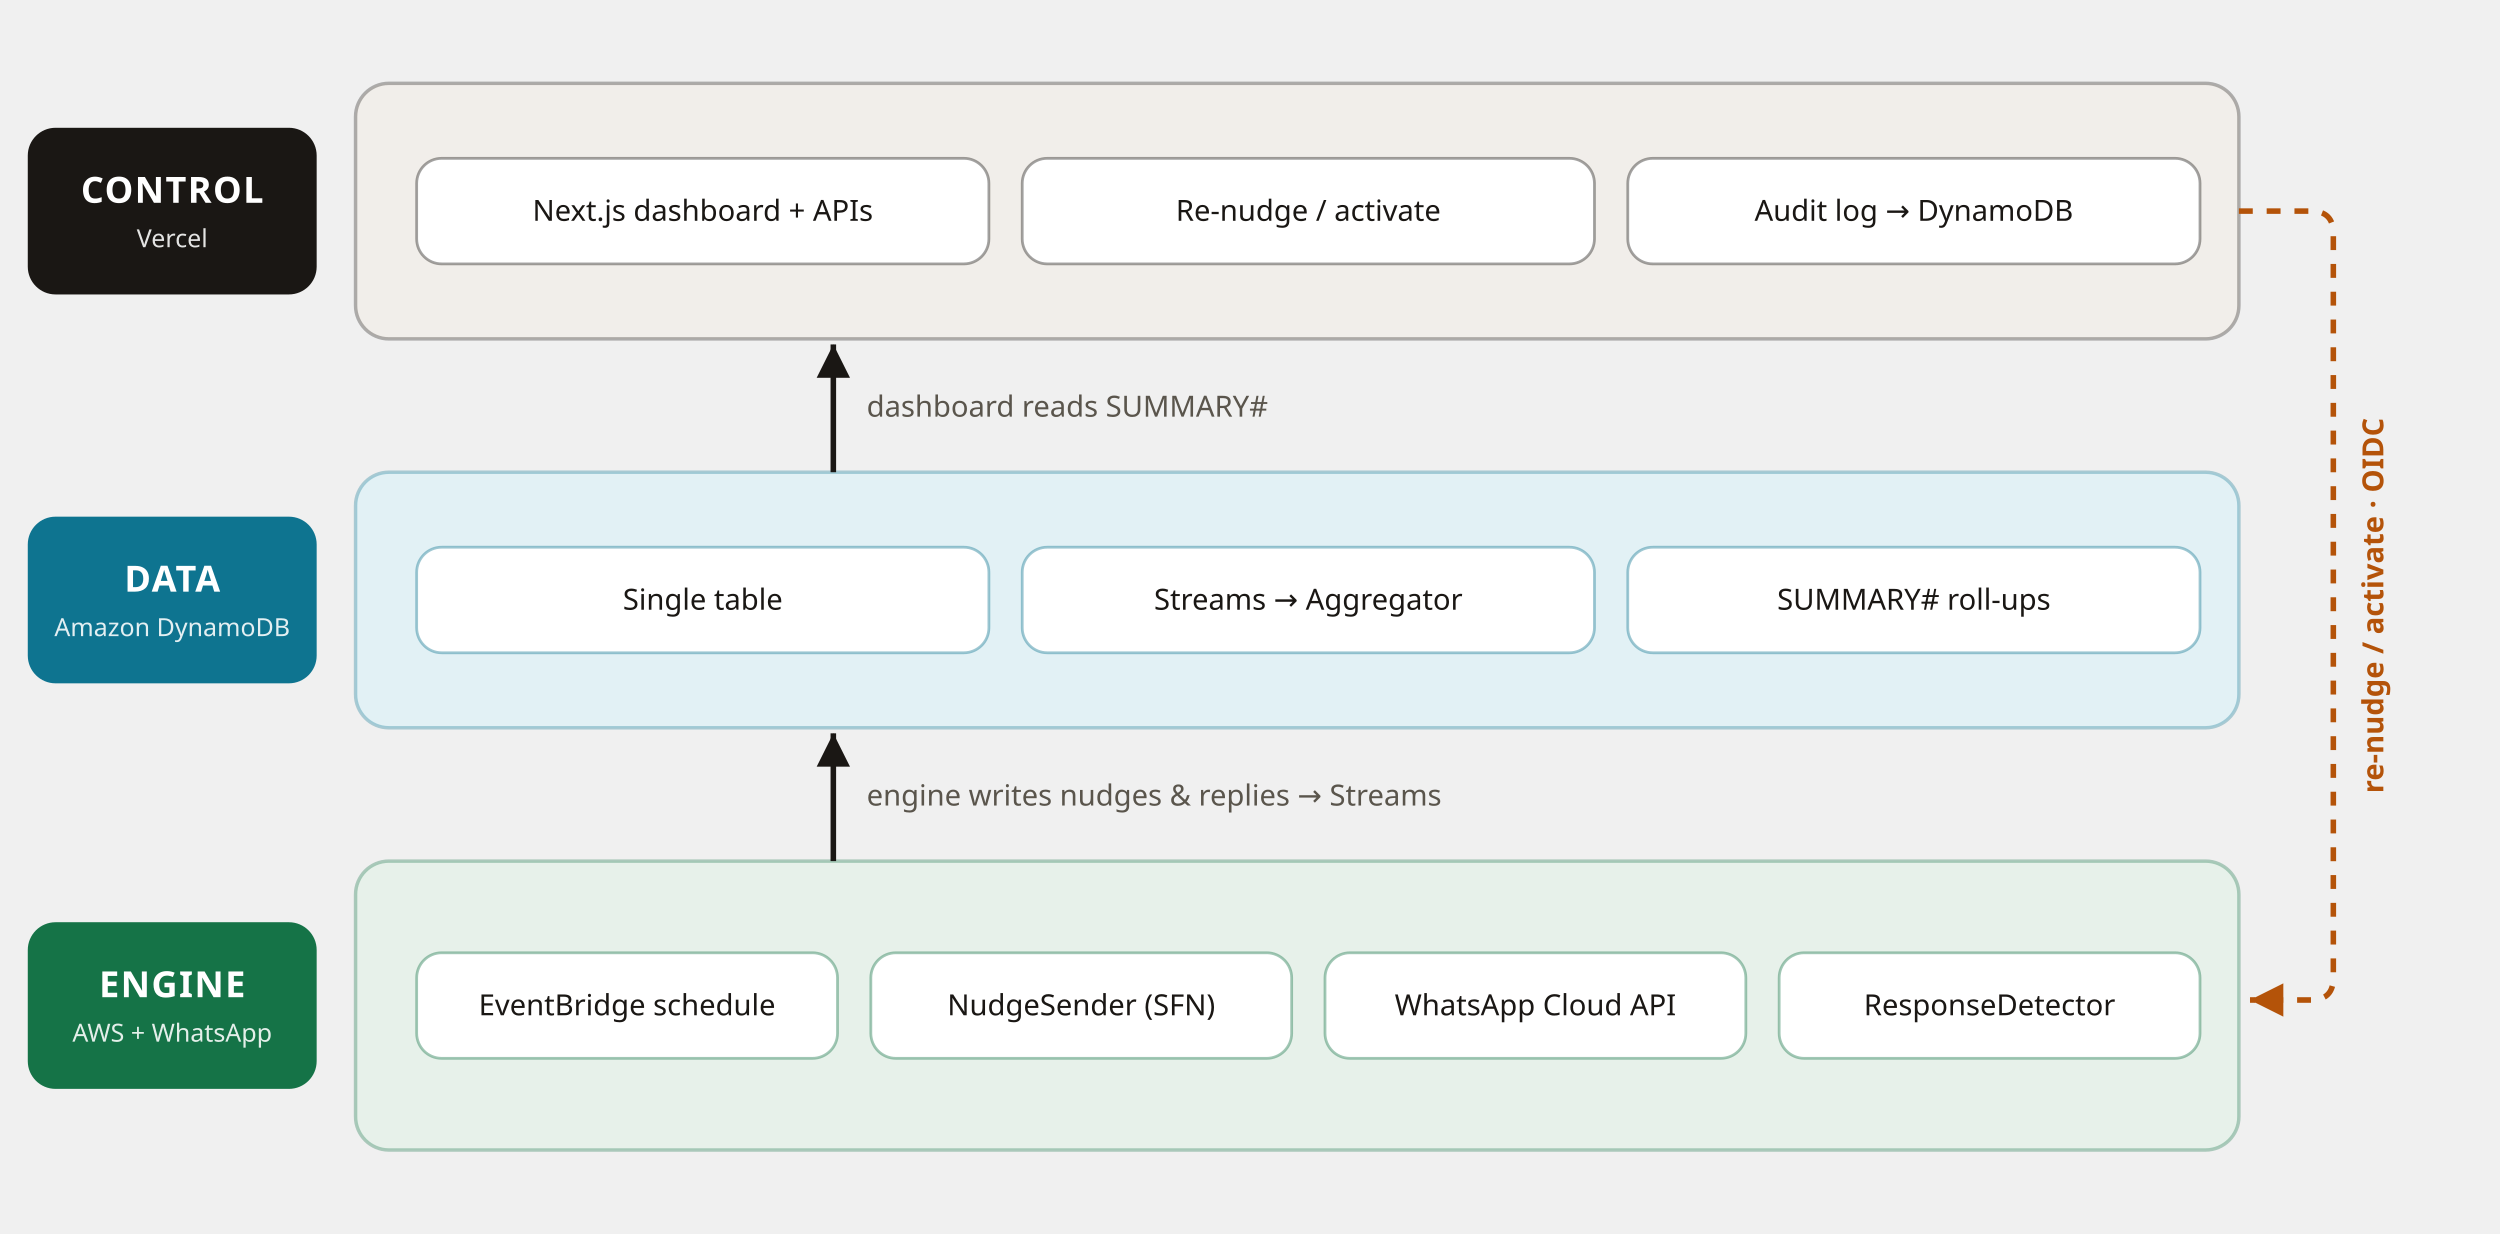
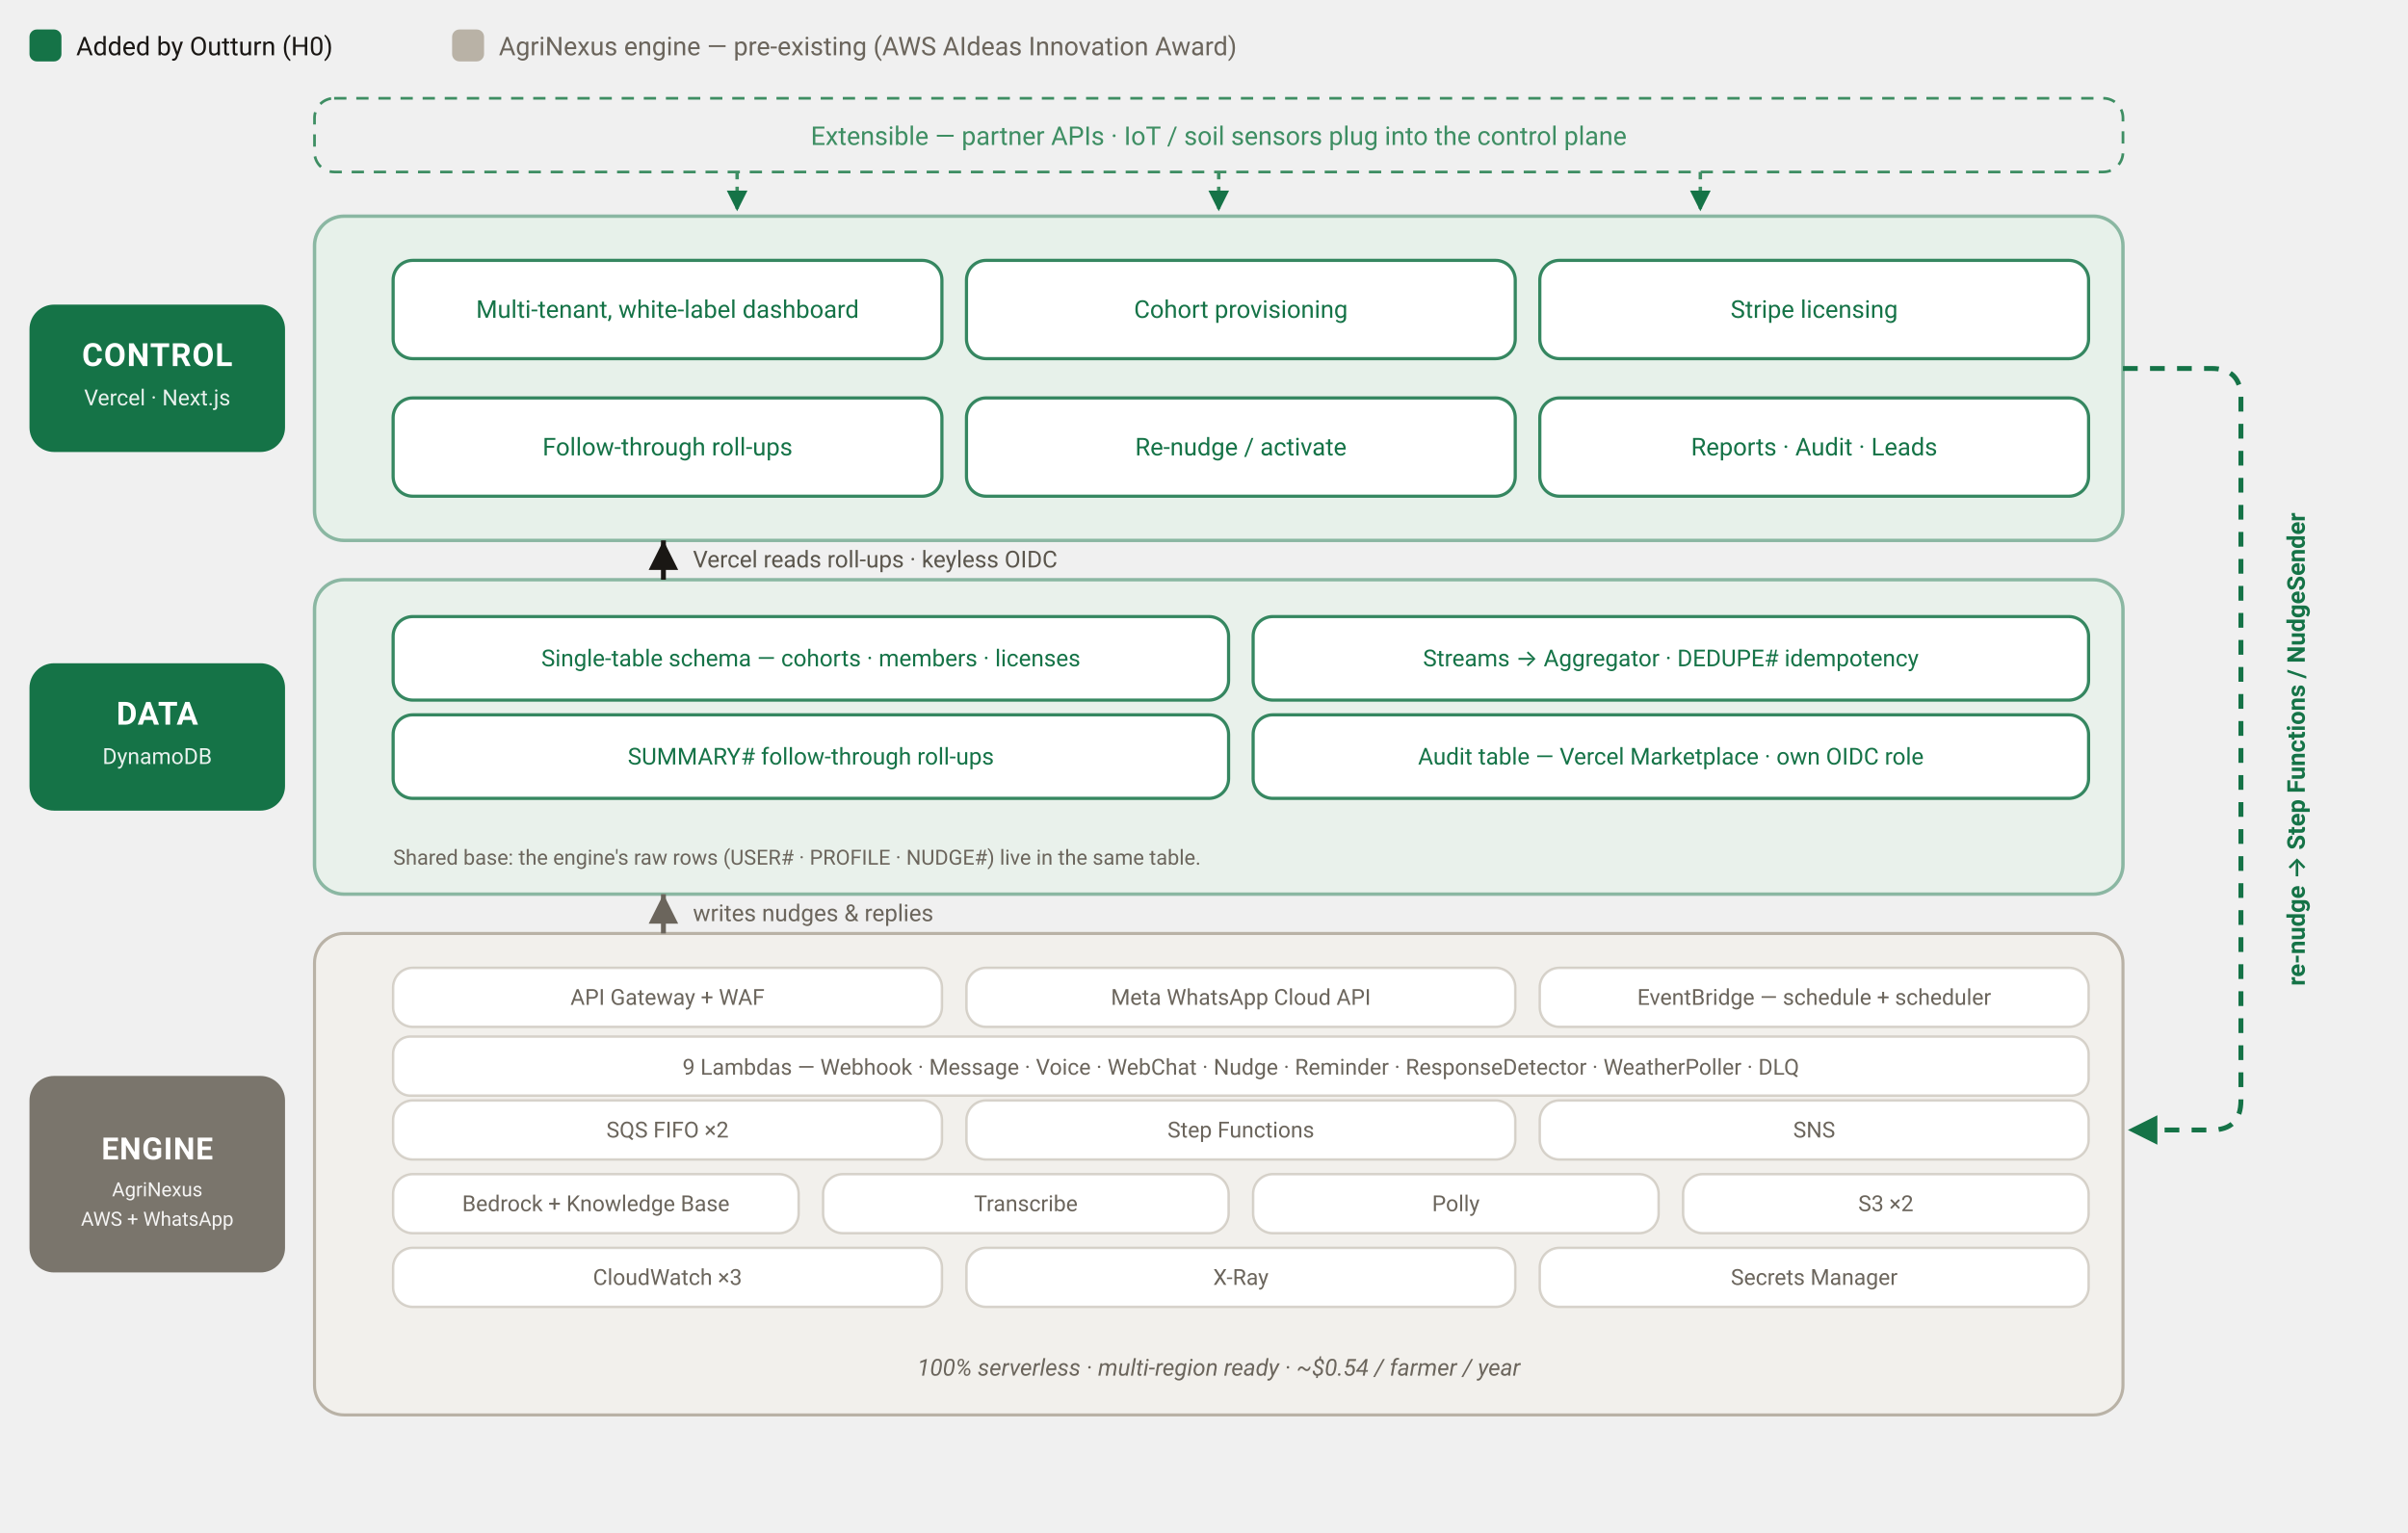
- <svg xmlns="http://www.w3.org/2000/svg" viewBox="0 0 900 444" role="img" aria-labelledby="archt archd" style="display:block;width:100%;min-width:680px;max-width:900px;height:auto;margin:0 auto" font-family="system-ui, sans-serif">
+ <svg xmlns="http://www.w3.org/2000/svg" viewBox="0 0 980 624" role="img" aria-labelledby="archt archd" style="display:block;width:100%;min-width:720px;max-width:980px;height:auto;margin:0 auto" font-family="system-ui, -apple-system, Segoe UI, Roboto, sans-serif">
  <defs>
-     <marker id="ahInk" markerWidth="8" markerHeight="8" refX="6" refY="3" orient="auto">
+     <marker id="ahInk" markerWidth="9" markerHeight="9" refX="6" refY="3" orient="auto">
      <path d="M0,0 L6,3 L0,6 Z" fill="#1A1714" />
    </marker>
-     <marker id="ahAmber" markerWidth="8" markerHeight="8" refX="6" refY="3" orient="auto">
-       <path d="M0,0 L6,3 L0,6 Z" fill="#B45309" />
+     <marker id="ahGreen" markerWidth="9" markerHeight="9" refX="6" refY="3" orient="auto">
+       <path d="M0,0 L6,3 L0,6 Z" fill="#157347" />
+     </marker>
+     <marker id="ahMute" markerWidth="9" markerHeight="9" refX="6" refY="3" orient="auto">
+       <path d="M0,0 L6,3 L0,6 Z" fill="#6B655C" />
    </marker>
  </defs>
  <g>
-     <rect x="128" y="30" width="678" height="92" rx="12" fill="#F1EEEA" stroke="#1A1714" stroke-opacity="0.32" stroke-width="1.25" />
-     <rect x="10" y="46" width="104" height="60" rx="10" fill="#1A1714" />
-     <text x="62" y="73" text-anchor="middle" font-size="13" font-weight="700" fill="#fff" letter-spacing="0.5">CONTROL</text>
-     <text x="62" y="89" text-anchor="middle" font-size="9" fill="#fff" opacity="0.88">Vercel</text>
-     <g>
-       <rect x="150" y="57" width="206" height="38" rx="9" fill="#fff" stroke="#1A1714" stroke-opacity="0.4" />
-       <text x="253" y="79.5" text-anchor="middle" font-size="10.5" fill="#1A1714">Next.js dashboard + APIs</text>
-     </g>
-     <g>
-       <rect x="368" y="57" width="206" height="38" rx="9" fill="#fff" stroke="#1A1714" stroke-opacity="0.4" />
-       <text x="471" y="79.5" text-anchor="middle" font-size="10.5" fill="#1A1714">Re-nudge / activate</text>
-     </g>
-     <g>
-       <rect x="586" y="57" width="206" height="38" rx="9" fill="#fff" stroke="#1A1714" stroke-opacity="0.4" />
-       <text x="689" y="79.5" text-anchor="middle" font-size="10.5" fill="#1A1714">Audit log → DynamoDB</text>
-     </g>
+     <rect x="12" y="12" width="13" height="13" rx="3" fill="#157347" />
+     <text x="31" y="22.5" font-size="10.5" fill="#1A1714">Added by Outturn (H0)</text>
+     <rect x="184" y="12" width="13" height="13" rx="3" fill="#B9B2A6" />
+     <text x="203" y="22.5" font-size="10.5" fill="#6B655C">AgriNexus engine — pre-existing (AWS AIdeas Innovation Award)</text>
+   </g>
+   <rect x="128" y="40" width="736" height="30" rx="8" fill="none" stroke="#3E8E63" stroke-width="1.1" stroke-dasharray="5 4" />
+   <text x="496" y="59" text-anchor="middle" font-size="10.5" fill="#3E8E63">Extensible — partner APIs · IoT / soil sensors plug into the control plane</text>
+   <line x1="300" y1="70" x2="300" y2="86" stroke="#3E8E63" stroke-width="1.4" stroke-dasharray="3 3" marker-end="url(#ahGreen)" />
+   <line x1="496" y1="70" x2="496" y2="86" stroke="#3E8E63" stroke-width="1.4" stroke-dasharray="3 3" marker-end="url(#ahGreen)" />
+   <line x1="692" y1="70" x2="692" y2="86" stroke="#3E8E63" stroke-width="1.4" stroke-dasharray="3 3" marker-end="url(#ahGreen)" />
+   <rect x="128" y="88" width="736" height="132" rx="12" fill="#E7F1EA" stroke="#157347" stroke-opacity="0.45" stroke-width="1.4" />
+   <rect x="12" y="124" width="104" height="60" rx="10" fill="#157347" />
+   <text x="64" y="149" text-anchor="middle" font-size="13" font-weight="700" fill="#fff" letter-spacing="0.4">CONTROL</text>
+   <text x="64" y="165" text-anchor="middle" font-size="9" fill="#fff" opacity="0.9">Vercel · Next.js</text>
+   <g>
+     <rect x="160" y="106" width="223.333" height="40" rx="8" fill="#fff" stroke="#157347" stroke-width="1.3" stroke-opacity="0.85" />
+     <text x="271.667" y="129.4" text-anchor="middle" font-size="10" fill="#157347">Multi-tenant, white-label dashboard</text>
  </g>
  <g>
-     <rect x="128" y="170" width="678" height="92" rx="12" fill="#E2F1F5" stroke="#0E7490" stroke-opacity="0.32" stroke-width="1.25" />
-     <rect x="10" y="186" width="104" height="60" rx="10" fill="#0E7490" />
-     <text x="62" y="213" text-anchor="middle" font-size="13" font-weight="700" fill="#fff" letter-spacing="0.5">DATA</text>
-     <text x="62" y="229" text-anchor="middle" font-size="9" fill="#fff" opacity="0.88">Amazon DynamoDB</text>
-     <g>
-       <rect x="150" y="197" width="206" height="38" rx="9" fill="#fff" stroke="#0E7490" stroke-opacity="0.4" />
-       <text x="253" y="219.5" text-anchor="middle" font-size="10.5" fill="#1A1714">Single table</text>
-     </g>
-     <g>
-       <rect x="368" y="197" width="206" height="38" rx="9" fill="#fff" stroke="#0E7490" stroke-opacity="0.4" />
-       <text x="471" y="219.5" text-anchor="middle" font-size="10.5" fill="#1A1714">Streams → Aggregator</text>
-     </g>
-     <g>
-       <rect x="586" y="197" width="206" height="38" rx="9" fill="#fff" stroke="#0E7490" stroke-opacity="0.4" />
-       <text x="689" y="219.5" text-anchor="middle" font-size="10.5" fill="#1A1714">SUMMARY# roll-ups</text>
-     </g>
+     <rect x="393.333" y="106" width="223.333" height="40" rx="8" fill="#fff" stroke="#157347" stroke-width="1.3" stroke-opacity="0.85" />
+     <text x="505" y="129.4" text-anchor="middle" font-size="10" fill="#157347">Cohort provisioning</text>
  </g>
  <g>
-     <rect x="128" y="310" width="678" height="104" rx="12" fill="#E7F1EA" stroke="#157347" stroke-opacity="0.32" stroke-width="1.25" />
-     <rect x="10" y="332" width="104" height="60" rx="10" fill="#157347" />
-     <text x="62" y="359" text-anchor="middle" font-size="13" font-weight="700" fill="#fff" letter-spacing="0.5">ENGINE</text>
-     <text x="62" y="375" text-anchor="middle" font-size="9" fill="#fff" opacity="0.88">AWS + WhatsApp</text>
-     <g>
-       <rect x="150" y="343" width="151.5" height="38" rx="9" fill="#fff" stroke="#157347" stroke-opacity="0.4" />
-       <text x="225.75" y="365.5" text-anchor="middle" font-size="10.5" fill="#1A1714">EventBridge schedule</text>
-     </g>
-     <g>
-       <rect x="313.5" y="343" width="151.5" height="38" rx="9" fill="#fff" stroke="#157347" stroke-opacity="0.4" />
-       <text x="389.25" y="365.5" text-anchor="middle" font-size="10.5" fill="#1A1714">NudgeSender (SFN)</text>
-     </g>
-     <g>
-       <rect x="477" y="343" width="151.5" height="38" rx="9" fill="#fff" stroke="#157347" stroke-opacity="0.4" />
-       <text x="552.75" y="365.5" text-anchor="middle" font-size="10.5" fill="#1A1714">WhatsApp Cloud API</text>
-     </g>
-     <g>
-       <rect x="640.5" y="343" width="151.5" height="38" rx="9" fill="#fff" stroke="#157347" stroke-opacity="0.4" />
-       <text x="716.25" y="365.5" text-anchor="middle" font-size="10.5" fill="#1A1714">ResponseDetector</text>
-     </g>
+     <rect x="626.667" y="106" width="223.333" height="40" rx="8" fill="#fff" stroke="#157347" stroke-width="1.3" stroke-opacity="0.85" />
+     <text x="738.333" y="129.4" text-anchor="middle" font-size="10" fill="#157347">Stripe licensing</text>
  </g>
-   <line x1="300" y1="170" x2="300" y2="124" stroke="#1A1714" stroke-width="2" marker-end="url(#ahInk)" />
-   <text x="312" y="150" font-size="10.5" fill="#5A554C">dashboard reads SUMMARY#</text>
-   <line x1="300" y1="310" x2="300" y2="264" stroke="#1A1714" stroke-width="2" marker-end="url(#ahInk)" />
-   <text x="312" y="290" font-size="10.5" fill="#5A554C">engine writes nudges &amp; replies → Streams</text>
-   <path d="M806,76 L832,76 Q840,76 840,84 L840,352 Q840,360 832,360 L810,360" fill="none" stroke="#B45309" stroke-width="2" stroke-dasharray="5 5" marker-end="url(#ahAmber)" />
-   <text transform="rotate(-90 858 218)" x="858" y="218" text-anchor="middle" font-size="10.5" font-weight="600" fill="#B45309">re-nudge / activate · OIDC</text>
+   <g>
+     <rect x="160" y="162" width="223.333" height="40" rx="8" fill="#fff" stroke="#157347" stroke-width="1.3" stroke-opacity="0.85" />
+     <text x="271.667" y="185.4" text-anchor="middle" font-size="10" fill="#157347">Follow-through roll-ups</text>
+   </g>
+   <g>
+     <rect x="393.333" y="162" width="223.333" height="40" rx="8" fill="#fff" stroke="#157347" stroke-width="1.3" stroke-opacity="0.85" />
+     <text x="505" y="185.4" text-anchor="middle" font-size="10" fill="#157347">Re-nudge / activate</text>
+   </g>
+   <g>
+     <rect x="626.667" y="162" width="223.333" height="40" rx="8" fill="#fff" stroke="#157347" stroke-width="1.3" stroke-opacity="0.85" />
+     <text x="738.333" y="185.4" text-anchor="middle" font-size="10" fill="#157347">Reports · Audit · Leads</text>
+   </g>
+   <rect x="128" y="236" width="736" height="128" rx="12" fill="#E9F1EB" stroke="#157347" stroke-opacity="0.45" stroke-width="1.4" />
+   <rect x="12" y="270" width="104" height="60" rx="10" fill="#157347" />
+   <text x="64" y="295" text-anchor="middle" font-size="13" font-weight="700" fill="#fff" letter-spacing="0.3">DATA</text>
+   <text x="64" y="311" text-anchor="middle" font-size="9" fill="#fff" opacity="0.9">DynamoDB</text>
+   <g>
+     <rect x="160" y="251" width="340" height="34" rx="8" fill="#fff" stroke="#157347" stroke-width="1.3" stroke-opacity="0.85" />
+     <text x="330" y="271.23" text-anchor="middle" font-size="9.5" fill="#157347">Single-table schema — cohorts · members · licenses</text>
+   </g>
+   <g>
+     <rect x="510" y="251" width="340" height="34" rx="8" fill="#fff" stroke="#157347" stroke-width="1.3" stroke-opacity="0.85" />
+     <text x="680" y="271.23" text-anchor="middle" font-size="9.5" fill="#157347">Streams → Aggregator · DEDUPE# idempotency</text>
+   </g>
+   <g>
+     <rect x="160" y="291" width="340" height="34" rx="8" fill="#fff" stroke="#157347" stroke-width="1.3" stroke-opacity="0.85" />
+     <text x="330" y="311.23" text-anchor="middle" font-size="9.5" fill="#157347">SUMMARY# follow-through roll-ups</text>
+   </g>
+   <g>
+     <rect x="510" y="291" width="340" height="34" rx="8" fill="#fff" stroke="#157347" stroke-width="1.3" stroke-opacity="0.85" />
+     <text x="680" y="311.23" text-anchor="middle" font-size="9.5" fill="#157347">Audit table — Vercel Marketplace · own OIDC role</text>
+   </g>
+   <text x="160" y="352" font-size="8.5" fill="#6B655C">Shared base: the engine's raw rows (USER# · PROFILE · NUDGE#) live in the same table.</text>
+   <rect x="128" y="380" width="736" height="196" rx="12" fill="#F2F0EC" stroke="#B9B2A6" stroke-width="1.25" />
+   <rect x="12" y="438" width="104" height="80" rx="10" fill="#7A756C" />
+   <text x="64" y="472" text-anchor="middle" font-size="12.5" font-weight="700" fill="#fff" letter-spacing="0.3">ENGINE</text>
+   <text x="64" y="487" text-anchor="middle" font-size="8" fill="#fff" opacity="0.92">AgriNexus</text>
+   <text x="64" y="499" text-anchor="middle" font-size="8" fill="#fff" opacity="0.92">AWS + WhatsApp</text>
+   <g>
+     <rect x="160" y="394" width="223.333" height="24" rx="8" fill="#fff" stroke="#B9B2A6" stroke-width="1" stroke-opacity="0.55" />
+     <text x="271.667" y="409.06" text-anchor="middle" font-size="9" fill="#6B655C">API Gateway + WAF</text>
+   </g>
+   <g>
+     <rect x="393.333" y="394" width="223.333" height="24" rx="8" fill="#fff" stroke="#B9B2A6" stroke-width="1" stroke-opacity="0.55" />
+     <text x="505" y="409.06" text-anchor="middle" font-size="9" fill="#6B655C">Meta WhatsApp Cloud API</text>
+   </g>
+   <g>
+     <rect x="626.667" y="394" width="223.333" height="24" rx="8" fill="#fff" stroke="#B9B2A6" stroke-width="1" stroke-opacity="0.55" />
+     <text x="738.333" y="409.06" text-anchor="middle" font-size="9" fill="#6B655C">EventBridge — schedule + scheduler</text>
+   </g>
+   <rect x="160" y="422" width="690" height="24" rx="7" fill="#fff" stroke="#B9B2A6" stroke-opacity="0.55" />
+   <text x="505" y="437.5" text-anchor="middle" font-size="9" fill="#6B655C">9 Lambdas — Webhook · Message · Voice · WebChat · Nudge · Reminder · ResponseDetector · WeatherPoller · DLQ</text>
+   <g>
+     <rect x="160" y="448" width="223.333" height="24" rx="8" fill="#fff" stroke="#B9B2A6" stroke-width="1" stroke-opacity="0.55" />
+     <text x="271.667" y="463.06" text-anchor="middle" font-size="9" fill="#6B655C">SQS FIFO ×2</text>
+   </g>
+   <g>
+     <rect x="393.333" y="448" width="223.333" height="24" rx="8" fill="#fff" stroke="#B9B2A6" stroke-width="1" stroke-opacity="0.55" />
+     <text x="505" y="463.06" text-anchor="middle" font-size="9" fill="#6B655C">Step Functions</text>
+   </g>
+   <g>
+     <rect x="626.667" y="448" width="223.333" height="24" rx="8" fill="#fff" stroke="#B9B2A6" stroke-width="1" stroke-opacity="0.55" />
+     <text x="738.333" y="463.06" text-anchor="middle" font-size="9" fill="#6B655C">SNS</text>
+   </g>
+   <g>
+     <rect x="160" y="478" width="165" height="24" rx="8" fill="#fff" stroke="#B9B2A6" stroke-width="1" stroke-opacity="0.55" />
+     <text x="242.5" y="493.06" text-anchor="middle" font-size="9" fill="#6B655C">Bedrock + Knowledge Base</text>
+   </g>
+   <g>
+     <rect x="335" y="478" width="165" height="24" rx="8" fill="#fff" stroke="#B9B2A6" stroke-width="1" stroke-opacity="0.55" />
+     <text x="417.5" y="493.06" text-anchor="middle" font-size="9" fill="#6B655C">Transcribe</text>
+   </g>
+   <g>
+     <rect x="510" y="478" width="165" height="24" rx="8" fill="#fff" stroke="#B9B2A6" stroke-width="1" stroke-opacity="0.55" />
+     <text x="592.5" y="493.06" text-anchor="middle" font-size="9" fill="#6B655C">Polly</text>
+   </g>
+   <g>
+     <rect x="685" y="478" width="165" height="24" rx="8" fill="#fff" stroke="#B9B2A6" stroke-width="1" stroke-opacity="0.55" />
+     <text x="767.5" y="493.06" text-anchor="middle" font-size="9" fill="#6B655C">S3 ×2</text>
+   </g>
+   <g>
+     <rect x="160" y="508" width="223.333" height="24" rx="8" fill="#fff" stroke="#B9B2A6" stroke-width="1" stroke-opacity="0.55" />
+     <text x="271.667" y="523.06" text-anchor="middle" font-size="9" fill="#6B655C">CloudWatch ×3</text>
+   </g>
+   <g>
+     <rect x="393.333" y="508" width="223.333" height="24" rx="8" fill="#fff" stroke="#B9B2A6" stroke-width="1" stroke-opacity="0.55" />
+     <text x="505" y="523.06" text-anchor="middle" font-size="9" fill="#6B655C">X-Ray</text>
+   </g>
+   <g>
+     <rect x="626.667" y="508" width="223.333" height="24" rx="8" fill="#fff" stroke="#B9B2A6" stroke-width="1" stroke-opacity="0.55" />
+     <text x="738.333" y="523.06" text-anchor="middle" font-size="9" fill="#6B655C">Secrets Manager</text>
+   </g>
+   <text x="496" y="560" text-anchor="middle" font-size="9.5" fill="#6B655C" font-style="italic">100% serverless · multi-region ready · ~$0.54 / farmer / year</text>
+   <line x1="270" y1="380" x2="270" y2="364" stroke="#6B655C" stroke-width="2" marker-end="url(#ahMute)" />
+   <text x="282" y="375" font-size="9.5" fill="#6B655C">writes nudges &amp; replies</text>
+   <line x1="270" y1="236" x2="270" y2="220" stroke="#1A1714" stroke-width="2" marker-end="url(#ahInk)" />
+   <text x="282" y="231" font-size="9.5" fill="#5A554C">Vercel reads roll-ups · keyless OIDC</text>
+   <path d="M864,150 L900,150 Q912,150 912,162 L912,448 Q912,460 900,460 L866,460" fill="none" stroke="#157347" stroke-width="2" stroke-dasharray="6 5" marker-end="url(#ahGreen)" />
+   <text transform="rotate(-90 938 305)" x="938" y="305" text-anchor="middle" font-size="10" font-weight="600" fill="#157347">re-nudge → Step Functions / NudgeSender</text>
</svg>
